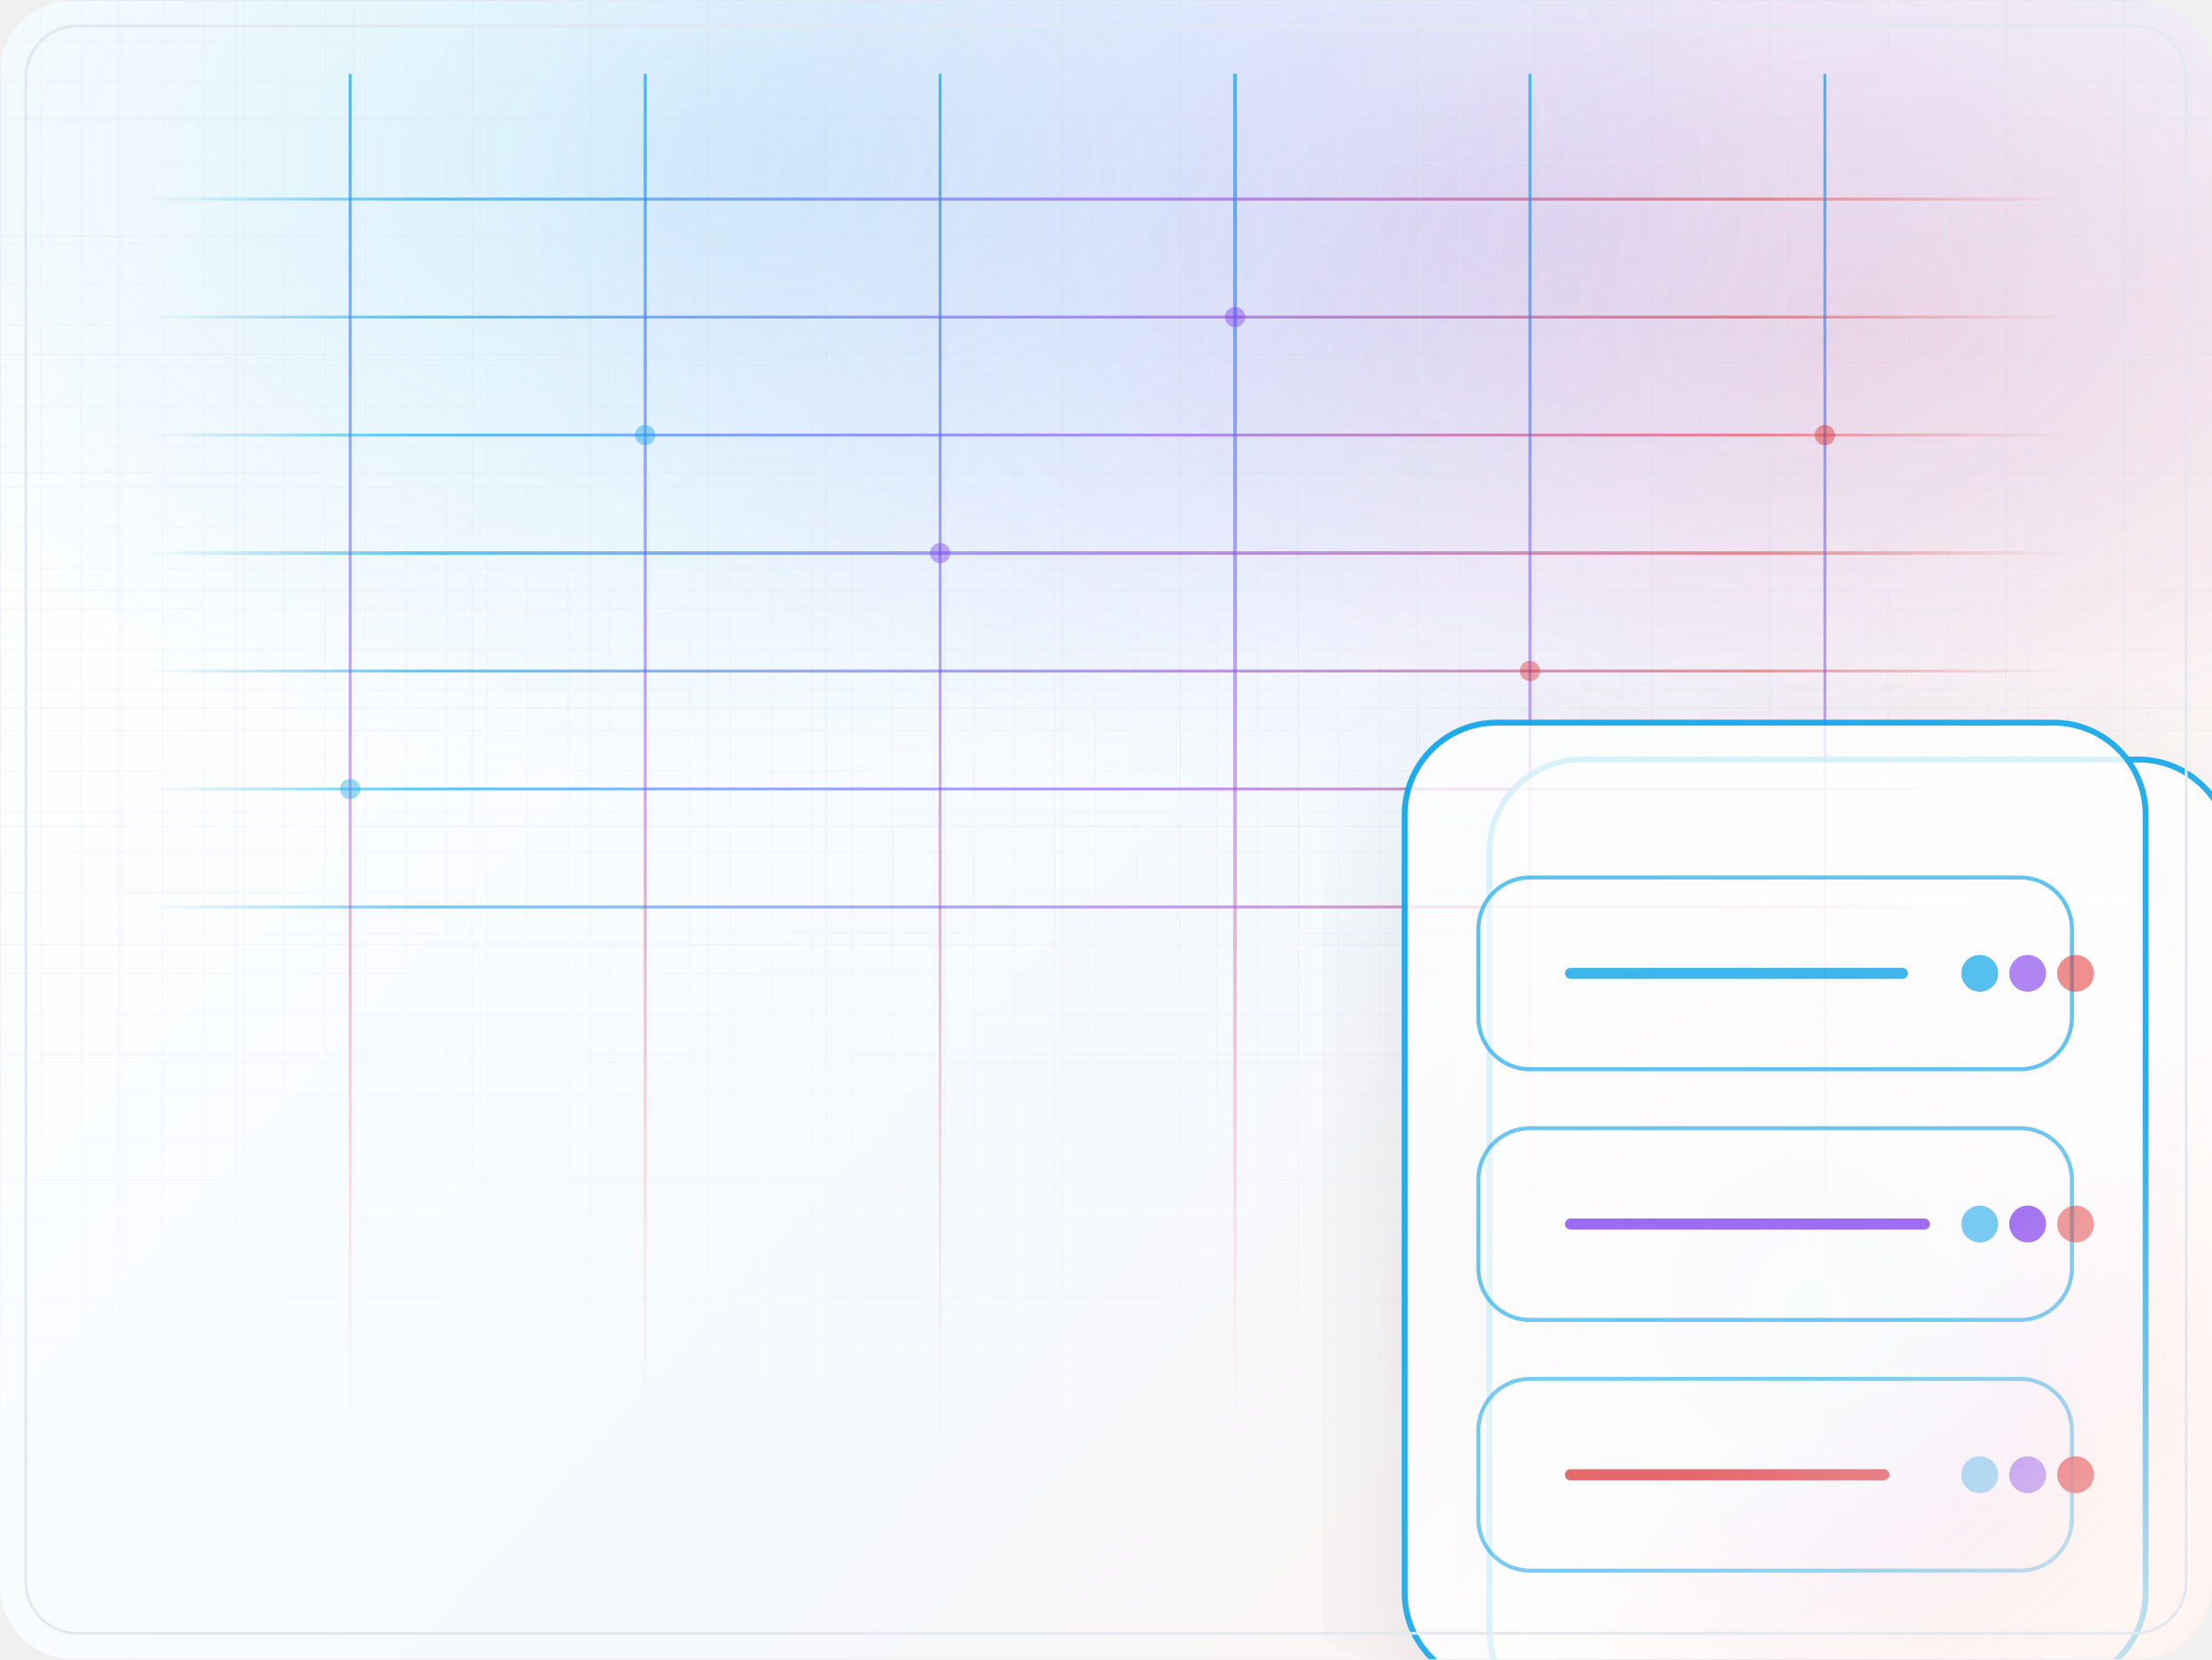
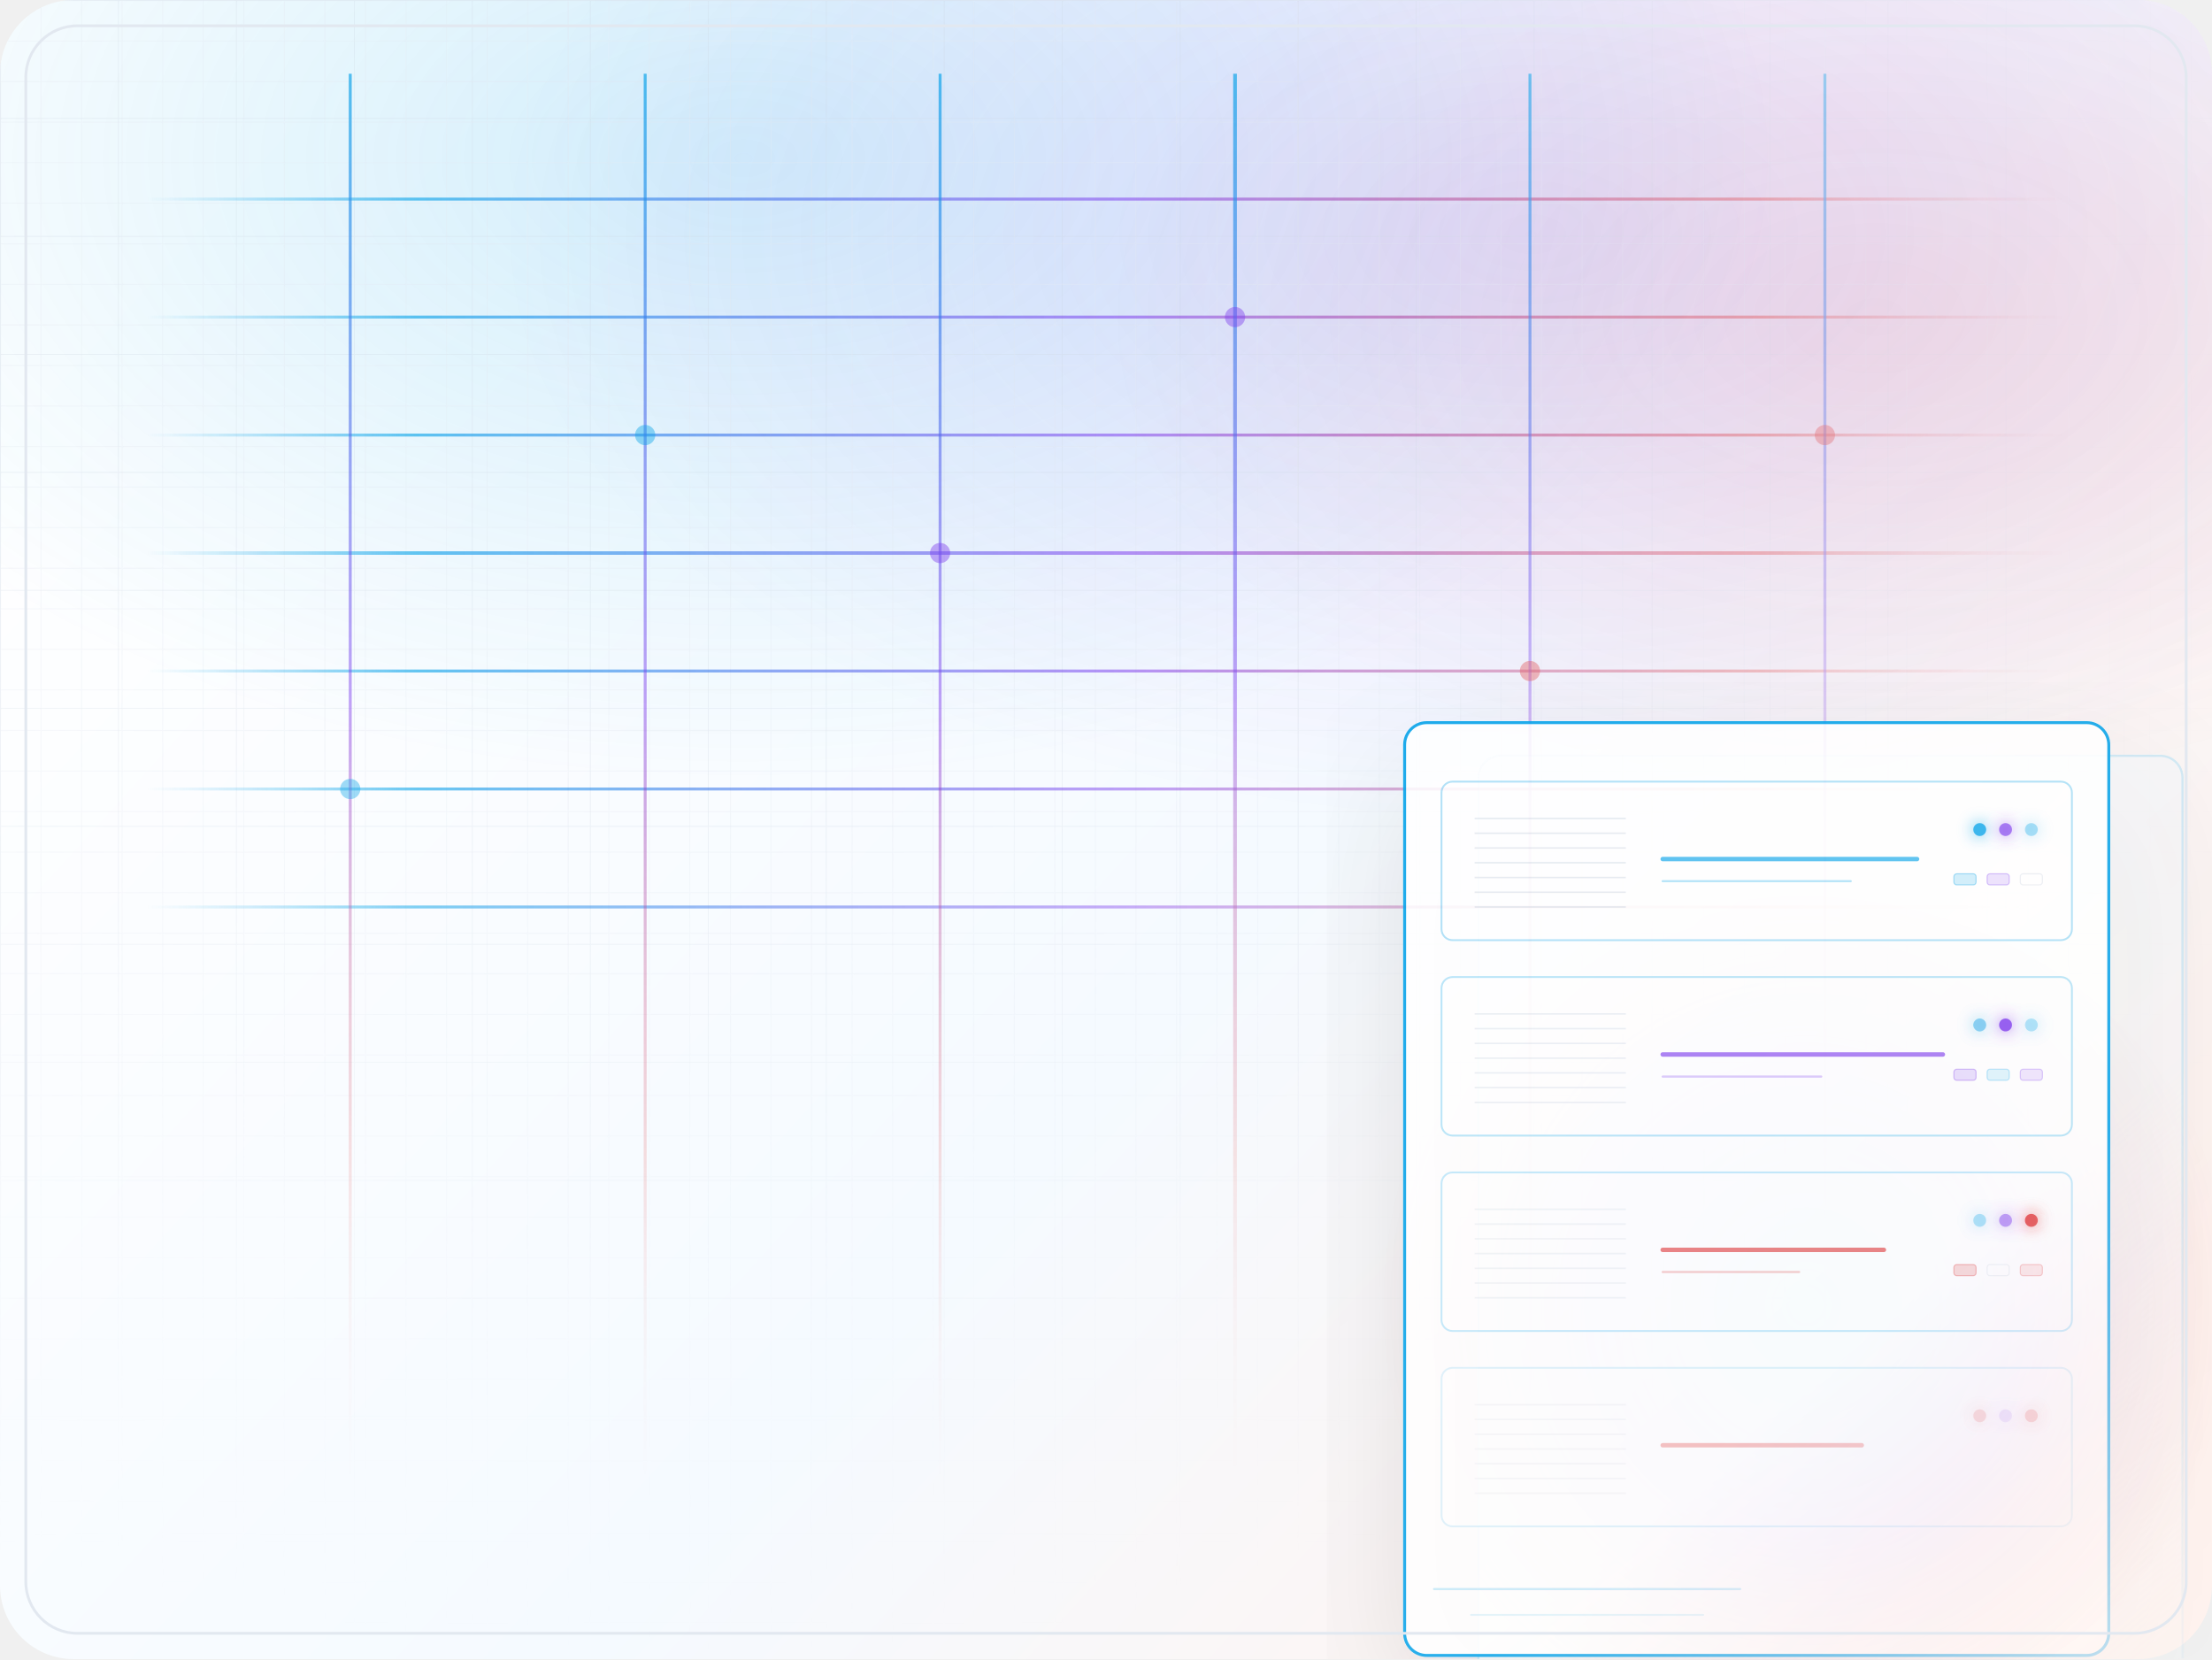
<svg xmlns="http://www.w3.org/2000/svg" width="1200" height="900" viewBox="0 0 1200 900" fill="none">
  <defs>
    <linearGradient id="bg" x1="136" y1="42" x2="1036" y2="862" gradientUnits="userSpaceOnUse">
      <stop offset="0%" stop-color="#FFFFFF" />
      <stop offset="58%" stop-color="#F5FAFF" />
      <stop offset="100%" stop-color="#FFF3EF" />
    </linearGradient>
    <radialGradient id="cyanGlow" cx="0" cy="0" r="1" gradientUnits="userSpaceOnUse" gradientTransform="translate(404 84) rotate(90) scale(340 560)">
      <stop offset="0%" stop-color="#0EA5E9" stop-opacity="0.18" />
      <stop offset="100%" stop-color="#0EA5E9" stop-opacity="0" />
    </radialGradient>
    <radialGradient id="violetGlow" cx="0" cy="0" r="1" gradientUnits="userSpaceOnUse" gradientTransform="translate(830 128) rotate(90) scale(320 560)">
      <stop offset="0%" stop-color="#7C3AED" stop-opacity="0.14" />
      <stop offset="100%" stop-color="#7C3AED" stop-opacity="0" />
    </radialGradient>
    <radialGradient id="redGlow" cx="0" cy="0" r="1" gradientUnits="userSpaceOnUse" gradientTransform="translate(1018 172) rotate(90) scale(260 420)">
      <stop offset="0%" stop-color="#DC2626" stop-opacity="0.10" />
      <stop offset="100%" stop-color="#DC2626" stop-opacity="0" />
    </radialGradient>
    <pattern id="majorGrid" width="64" height="64" patternUnits="userSpaceOnUse">
      <path d="M64 0H0V64" stroke="#CBD5E1" stroke-opacity="0.32" stroke-width="1" />
    </pattern>
    <pattern id="minorGrid" width="22" height="22" patternUnits="userSpaceOnUse">
      <path d="M22 0H0V22" stroke="#E2E8F0" stroke-opacity="0.42" stroke-width="1" />
    </pattern>
-     <linearGradient id="gridFade" x1="0" y1="22" x2="0" y2="816" gradientUnits="userSpaceOnUse">
+     <radialGradient id="gridFade" cx="0.32" cy="0.18" r="0.82" gradientUnits="objectBoundingBox">
      <stop offset="0%" stop-color="#FFFFFF" />
-       <stop offset="58%" stop-color="#FFFFFF" stop-opacity="0.9" />
-       <stop offset="84%" stop-color="#FFFFFF" stop-opacity="0.36" />
+       <stop offset="38%" stop-color="#FFFFFF" stop-opacity="0.94" />
+       <stop offset="62%" stop-color="#FFFFFF" stop-opacity="0.55" />
+       <stop offset="80%" stop-color="#FFFFFF" stop-opacity="0.18" />
      <stop offset="100%" stop-color="#FFFFFF" stop-opacity="0" />
-     </linearGradient>
+     </radialGradient>
    <mask id="gridMask">
      <rect x="0" y="0" width="1200" height="900" fill="url(#gridFade)" />
    </mask>
    <linearGradient id="brandH" x1="80" y1="0" x2="1120" y2="0" gradientUnits="userSpaceOnUse">
      <stop offset="0%" stop-color="#0EA5E9" stop-opacity="0" />
      <stop offset="14%" stop-color="#0EA5E9" stop-opacity="0.72" />
      <stop offset="51%" stop-color="#7C3AED" stop-opacity="0.60" />
      <stop offset="84%" stop-color="#DC2626" stop-opacity="0.54" />
      <stop offset="100%" stop-color="#DC2626" stop-opacity="0" />
    </linearGradient>
    <linearGradient id="brandV" x1="0" y1="40" x2="0" y2="812" gradientUnits="userSpaceOnUse">
      <stop offset="0%" stop-color="#0EA5E9" stop-opacity="0.82" />
      <stop offset="44%" stop-color="#7C3AED" stop-opacity="0.56" />
      <stop offset="76%" stop-color="#DC2626" stop-opacity="0.32" />
      <stop offset="100%" stop-color="#DC2626" stop-opacity="0" />
    </linearGradient>
    <linearGradient id="serverStroke" x1="710" y1="382" x2="1158" y2="866" gradientUnits="userSpaceOnUse">
      <stop offset="0%" stop-color="#0EA5E9" />
      <stop offset="52%" stop-color="#7C3AED" />
      <stop offset="100%" stop-color="#DC2626" />
    </linearGradient>
-     <linearGradient id="rackGlass" x1="706" y1="404" x2="1132" y2="844" gradientUnits="userSpaceOnUse">
-       <stop offset="0%" stop-color="rgba(255,255,255,0.84)" />
-       <stop offset="100%" stop-color="rgba(255,255,255,0.36)" />
+     <linearGradient id="serverFill" x1="706" y1="404" x2="1132" y2="844" gradientUnits="userSpaceOnUse">
+       <stop offset="0%" stop-color="#FFFFFF" stop-opacity="0.92" />
+       <stop offset="100%" stop-color="#F8FAFC" stop-opacity="0.72" />
    </linearGradient>
    <radialGradient id="serverHalo" cx="0" cy="0" r="1" gradientUnits="userSpaceOnUse" gradientTransform="translate(980 708) rotate(90) scale(244 232)">
      <stop offset="0%" stop-color="#0EA5E9" stop-opacity="0.18" />
      <stop offset="52%" stop-color="#7C3AED" stop-opacity="0.12" />
      <stop offset="100%" stop-color="#DC2626" stop-opacity="0" />
    </radialGradient>
-     <linearGradient id="serverFade" x1="768" y1="440" x2="1158" y2="900" gradientUnits="userSpaceOnUse">
+     <linearGradient id="serverMaskFill" x1="768" y1="440" x2="1158" y2="900" gradientUnits="userSpaceOnUse">
      <stop offset="0%" stop-color="white" stop-opacity="0.92" />
      <stop offset="62%" stop-color="white" stop-opacity="0.88" />
      <stop offset="100%" stop-color="white" stop-opacity="0.24" />
    </linearGradient>
    <mask id="serverMask">
      <rect x="0" y="0" width="1200" height="900" fill="black" />
-       <rect x="700" y="352" width="500" height="548" rx="48" fill="url(#serverFade)" />
+       <rect x="700" y="352" width="500" height="548" rx="20" fill="url(#serverMaskFill)" />
    </mask>
    <filter id="softShadow" x="668" y="338" width="576" height="608" filterUnits="userSpaceOnUse" color-interpolation-filters="sRGB">
      <feDropShadow dx="0" dy="32" stdDeviation="36" flood-color="#0F172A" flood-opacity="0.12" />
+     </filter>
+     <filter id="ledGlow" x="-300%" y="-300%" width="700%" height="700%">
+       <feGaussianBlur stdDeviation="4" result="b" />
+       <feMerge>
+         <feMergeNode in="b" />
+         <feMergeNode in="SourceGraphic" />
+       </feMerge>
    </filter>
  </defs>
  <rect width="1200" height="900" rx="40" fill="url(#bg)" />
  <rect width="1200" height="900" rx="40" fill="url(#cyanGlow)" />
  <rect width="1200" height="900" rx="40" fill="url(#violetGlow)" />
  <rect width="1200" height="900" rx="40" fill="url(#redGlow)" />
  <g mask="url(#gridMask)">
    <rect width="1200" height="900" rx="40" fill="url(#majorGrid)" opacity="0.92" />
    <rect width="1200" height="900" rx="40" fill="url(#minorGrid)" opacity="0.8" />
    <g opacity="0.92">
      <path d="M80 108H1120" stroke="url(#brandH)" stroke-width="1.6" />
      <path d="M80 172H1120" stroke="url(#brandH)" stroke-width="1.6" />
      <path d="M80 236H1120" stroke="url(#brandH)" stroke-width="1.6" />
      <path d="M80 300H1120" stroke="url(#brandH)" stroke-width="1.9" />
      <path d="M80 364H1120" stroke="url(#brandH)" stroke-width="1.6" />
      <path d="M80 428H1120" stroke="url(#brandH)" stroke-width="1.6" />
      <path d="M80 492H1120" stroke="url(#brandH)" stroke-width="1.6" />
    </g>
    <g opacity="0.88">
      <path d="M190 40V812" stroke="url(#brandV)" stroke-width="1.6" />
      <path d="M350 40V812" stroke="url(#brandV)" stroke-width="1.6" />
      <path d="M510 40V812" stroke="url(#brandV)" stroke-width="1.6" />
      <path d="M670 40V812" stroke="url(#brandV)" stroke-width="2" />
      <path d="M830 40V812" stroke="url(#brandV)" stroke-width="1.6" />
      <path d="M990 40V812" stroke="url(#brandV)" stroke-width="1.6" />
    </g>
    <g opacity="0.44">
      <circle cx="350" cy="236" r="5.5" fill="#0EA5E9" />
      <circle cx="510" cy="300" r="5.5" fill="#7C3AED" />
      <circle cx="670" cy="172" r="5.5" fill="#7C3AED" />
      <circle cx="830" cy="364" r="5.5" fill="#DC2626" />
      <circle cx="190" cy="428" r="5.5" fill="#0EA5E9" />
      <circle cx="990" cy="236" r="5.5" fill="#DC2626" />
    </g>
  </g>
  <ellipse cx="978" cy="712" rx="238" ry="226" fill="url(#serverHalo)" />
  <g filter="url(#softShadow)" mask="url(#serverMask)">
    <g transform="translate(744 392)">
-       <rect x="64" y="20" width="402" height="522" rx="50" fill="url(#rackGlass)" stroke="url(#serverStroke)" stroke-width="3.2" />
-       <rect x="18" y="0" width="402" height="522" rx="50" fill="url(#rackGlass)" stroke="url(#serverStroke)" stroke-width="3.2" />
-       <rect x="58" y="84" width="322" height="104" rx="28" fill="white" fill-opacity="0.36" stroke="url(#serverStroke)" stroke-opacity="0.72" stroke-width="2.2" />
-       <rect x="58" y="220" width="322" height="104" rx="28" fill="white" fill-opacity="0.30" stroke="url(#serverStroke)" stroke-opacity="0.68" stroke-width="2.2" />
-       <rect x="58" y="356" width="322" height="104" rx="28" fill="white" fill-opacity="0.24" stroke="url(#serverStroke)" stroke-opacity="0.62" stroke-width="2.2" />
-       <path d="M108 136H288" stroke="#0EA5E9" stroke-opacity="0.88" stroke-width="6" stroke-linecap="round" />
-       <path d="M108 272H300" stroke="#7C3AED" stroke-opacity="0.82" stroke-width="6" stroke-linecap="round" />
-       <path d="M108 408H278" stroke="#DC2626" stroke-opacity="0.76" stroke-width="6" stroke-linecap="round" />
-       <circle cx="330" cy="136" r="10" fill="#0EA5E9" fill-opacity="0.78" />
-       <circle cx="356" cy="136" r="10" fill="#7C3AED" fill-opacity="0.68" />
-       <circle cx="382" cy="136" r="10" fill="#DC2626" fill-opacity="0.58" />
-       <circle cx="330" cy="272" r="10" fill="#0EA5E9" fill-opacity="0.62" />
-       <circle cx="356" cy="272" r="10" fill="#7C3AED" fill-opacity="0.78" />
-       <circle cx="382" cy="272" r="10" fill="#DC2626" fill-opacity="0.54" />
-       <circle cx="330" cy="408" r="10" fill="#0EA5E9" fill-opacity="0.48" />
-       <circle cx="356" cy="408" r="10" fill="#7C3AED" fill-opacity="0.62" />
-       <circle cx="382" cy="408" r="10" fill="#DC2626" fill-opacity="0.82" />
-       <path d="M34 512H284" stroke="url(#serverStroke)" stroke-opacity="0.46" stroke-width="2.4" stroke-linecap="round" />
-       <path d="M74 548H296" stroke="url(#serverStroke)" stroke-opacity="0.32" stroke-width="2.4" stroke-linecap="round" />
+       <rect x="58" y="18" width="382" height="506" rx="12" fill="#F1F5F9" fill-opacity="0.5" stroke="url(#serverStroke)" stroke-opacity="0.18" stroke-width="1.2" />
+       <rect x="18" y="0" width="382" height="506" rx="12" fill="url(#serverFill)" stroke="url(#serverStroke)" stroke-width="1.6" />
+       <rect x="38" y="32" width="342" height="86" rx="6" fill="white" fill-opacity="0.44" stroke="url(#serverStroke)" stroke-opacity="0.34" stroke-width="1.0" />
+       <g stroke="#CBD5E1" stroke-opacity="0.5" stroke-width="0.8">
+         <path d="M56 52H138" />
+         <path d="M56 60H138" />
+         <path d="M56 68H138" />
+         <path d="M56 76H138" />
+         <path d="M56 84H138" />
+         <path d="M56 92H138" />
+         <path d="M56 100H138" />
+       </g>
+       <path d="M158 74H296" stroke="#0EA5E9" stroke-opacity="0.72" stroke-width="2.4" stroke-linecap="round" />
+       <path d="M158 86H260" stroke="#0EA5E9" stroke-opacity="0.32" stroke-width="1.2" stroke-linecap="round" />
+       <g filter="url(#ledGlow)">
+         <circle cx="330" cy="58" r="3.5" fill="#0EA5E9" fill-opacity="0.85" />
+         <circle cx="344" cy="58" r="3.5" fill="#7C3AED" fill-opacity="0.7" />
+         <circle cx="358" cy="58" r="3.5" fill="#0EA5E9" fill-opacity="0.35" />
+       </g>
+       <rect x="316" y="82" width="12" height="6" rx="1.5" fill="#0EA5E9" fill-opacity="0.2" stroke="#0EA5E9" stroke-opacity="0.38" stroke-width="0.6" />
+       <rect x="334" y="82" width="12" height="6" rx="1.5" fill="#7C3AED" fill-opacity="0.16" stroke="#7C3AED" stroke-opacity="0.32" stroke-width="0.6" />
+       <rect x="352" y="82" width="12" height="6" rx="1.5" fill="none" stroke="#CBD5E1" stroke-opacity="0.4" stroke-width="0.6" />
+       <rect x="38" y="138" width="342" height="86" rx="6" fill="white" fill-opacity="0.36" stroke="url(#serverStroke)" stroke-opacity="0.30" stroke-width="1.0" />
+       <g stroke="#CBD5E1" stroke-opacity="0.4" stroke-width="0.8">
+         <path d="M56 158H138" />
+         <path d="M56 166H138" />
+         <path d="M56 174H138" />
+         <path d="M56 182H138" />
+         <path d="M56 190H138" />
+         <path d="M56 198H138" />
+         <path d="M56 206H138" />
+       </g>
+       <path d="M158 180H310" stroke="#7C3AED" stroke-opacity="0.68" stroke-width="2.4" stroke-linecap="round" />
+       <path d="M158 192H244" stroke="#7C3AED" stroke-opacity="0.28" stroke-width="1.2" stroke-linecap="round" />
+       <g filter="url(#ledGlow)">
+         <circle cx="330" cy="164" r="3.5" fill="#0EA5E9" fill-opacity="0.5" />
+         <circle cx="344" cy="164" r="3.5" fill="#7C3AED" fill-opacity="0.85" />
+         <circle cx="358" cy="164" r="3.5" fill="#0EA5E9" fill-opacity="0.3" />
+       </g>
+       <rect x="316" y="188" width="12" height="6" rx="1.5" fill="#7C3AED" fill-opacity="0.18" stroke="#7C3AED" stroke-opacity="0.34" stroke-width="0.6" />
+       <rect x="334" y="188" width="12" height="6" rx="1.5" fill="#0EA5E9" fill-opacity="0.14" stroke="#0EA5E9" stroke-opacity="0.28" stroke-width="0.6" />
+       <rect x="352" y="188" width="12" height="6" rx="1.5" fill="#7C3AED" fill-opacity="0.14" stroke="#7C3AED" stroke-opacity="0.28" stroke-width="0.6" />
+       <rect x="38" y="244" width="342" height="86" rx="6" fill="white" fill-opacity="0.28" stroke="url(#serverStroke)" stroke-opacity="0.26" stroke-width="1.0" />
+       <g stroke="#CBD5E1" stroke-opacity="0.3" stroke-width="0.8">
+         <path d="M56 264H138" />
+         <path d="M56 272H138" />
+         <path d="M56 280H138" />
+         <path d="M56 288H138" />
+         <path d="M56 296H138" />
+         <path d="M56 304H138" />
+         <path d="M56 312H138" />
+       </g>
+       <path d="M158 286H278" stroke="#DC2626" stroke-opacity="0.62" stroke-width="2.4" stroke-linecap="round" />
+       <path d="M158 298H232" stroke="#DC2626" stroke-opacity="0.24" stroke-width="1.2" stroke-linecap="round" />
+       <g filter="url(#ledGlow)">
+         <circle cx="330" cy="270" r="3.5" fill="#0EA5E9" fill-opacity="0.3" />
+         <circle cx="344" cy="270" r="3.5" fill="#7C3AED" fill-opacity="0.5" />
+         <circle cx="358" cy="270" r="3.5" fill="#DC2626" fill-opacity="0.8" />
+       </g>
+       <rect x="316" y="294" width="12" height="6" rx="1.5" fill="#DC2626" fill-opacity="0.18" stroke="#DC2626" stroke-opacity="0.32" stroke-width="0.6" />
+       <rect x="334" y="294" width="12" height="6" rx="1.5" fill="none" stroke="#CBD5E1" stroke-opacity="0.32" stroke-width="0.6" />
+       <rect x="352" y="294" width="12" height="6" rx="1.5" fill="#DC2626" fill-opacity="0.12" stroke="#DC2626" stroke-opacity="0.24" stroke-width="0.6" />
+       <rect x="38" y="350" width="342" height="86" rx="6" fill="white" fill-opacity="0.16" stroke="url(#serverStroke)" stroke-opacity="0.14" stroke-width="1.0" />
+       <g stroke="#CBD5E1" stroke-opacity="0.18" stroke-width="0.8">
+         <path d="M56 370H138" />
+         <path d="M56 378H138" />
+         <path d="M56 386H138" />
+         <path d="M56 394H138" />
+         <path d="M56 402H138" />
+         <path d="M56 410H138" />
+         <path d="M56 418H138" />
+       </g>
+       <path d="M158 392H266" stroke="#DC2626" stroke-opacity="0.30" stroke-width="2.4" stroke-linecap="round" />
+       <g filter="url(#ledGlow)" opacity="0.45">
+         <circle cx="330" cy="376" r="3.5" fill="#DC2626" fill-opacity="0.4" />
+         <circle cx="344" cy="376" r="3.5" fill="#7C3AED" fill-opacity="0.3" />
+         <circle cx="358" cy="376" r="3.5" fill="#DC2626" fill-opacity="0.5" />
+       </g>
+       <path d="M34 470H200" stroke="url(#serverStroke)" stroke-opacity="0.22" stroke-width="1.2" stroke-linecap="round" />
+       <path d="M54 484H180" stroke="url(#serverStroke)" stroke-opacity="0.12" stroke-width="1.0" stroke-linecap="round" />
    </g>
  </g>
  <rect x="14" y="14" width="1172" height="872" rx="28" stroke="#E2E8F0" stroke-width="1.5" />
</svg>
